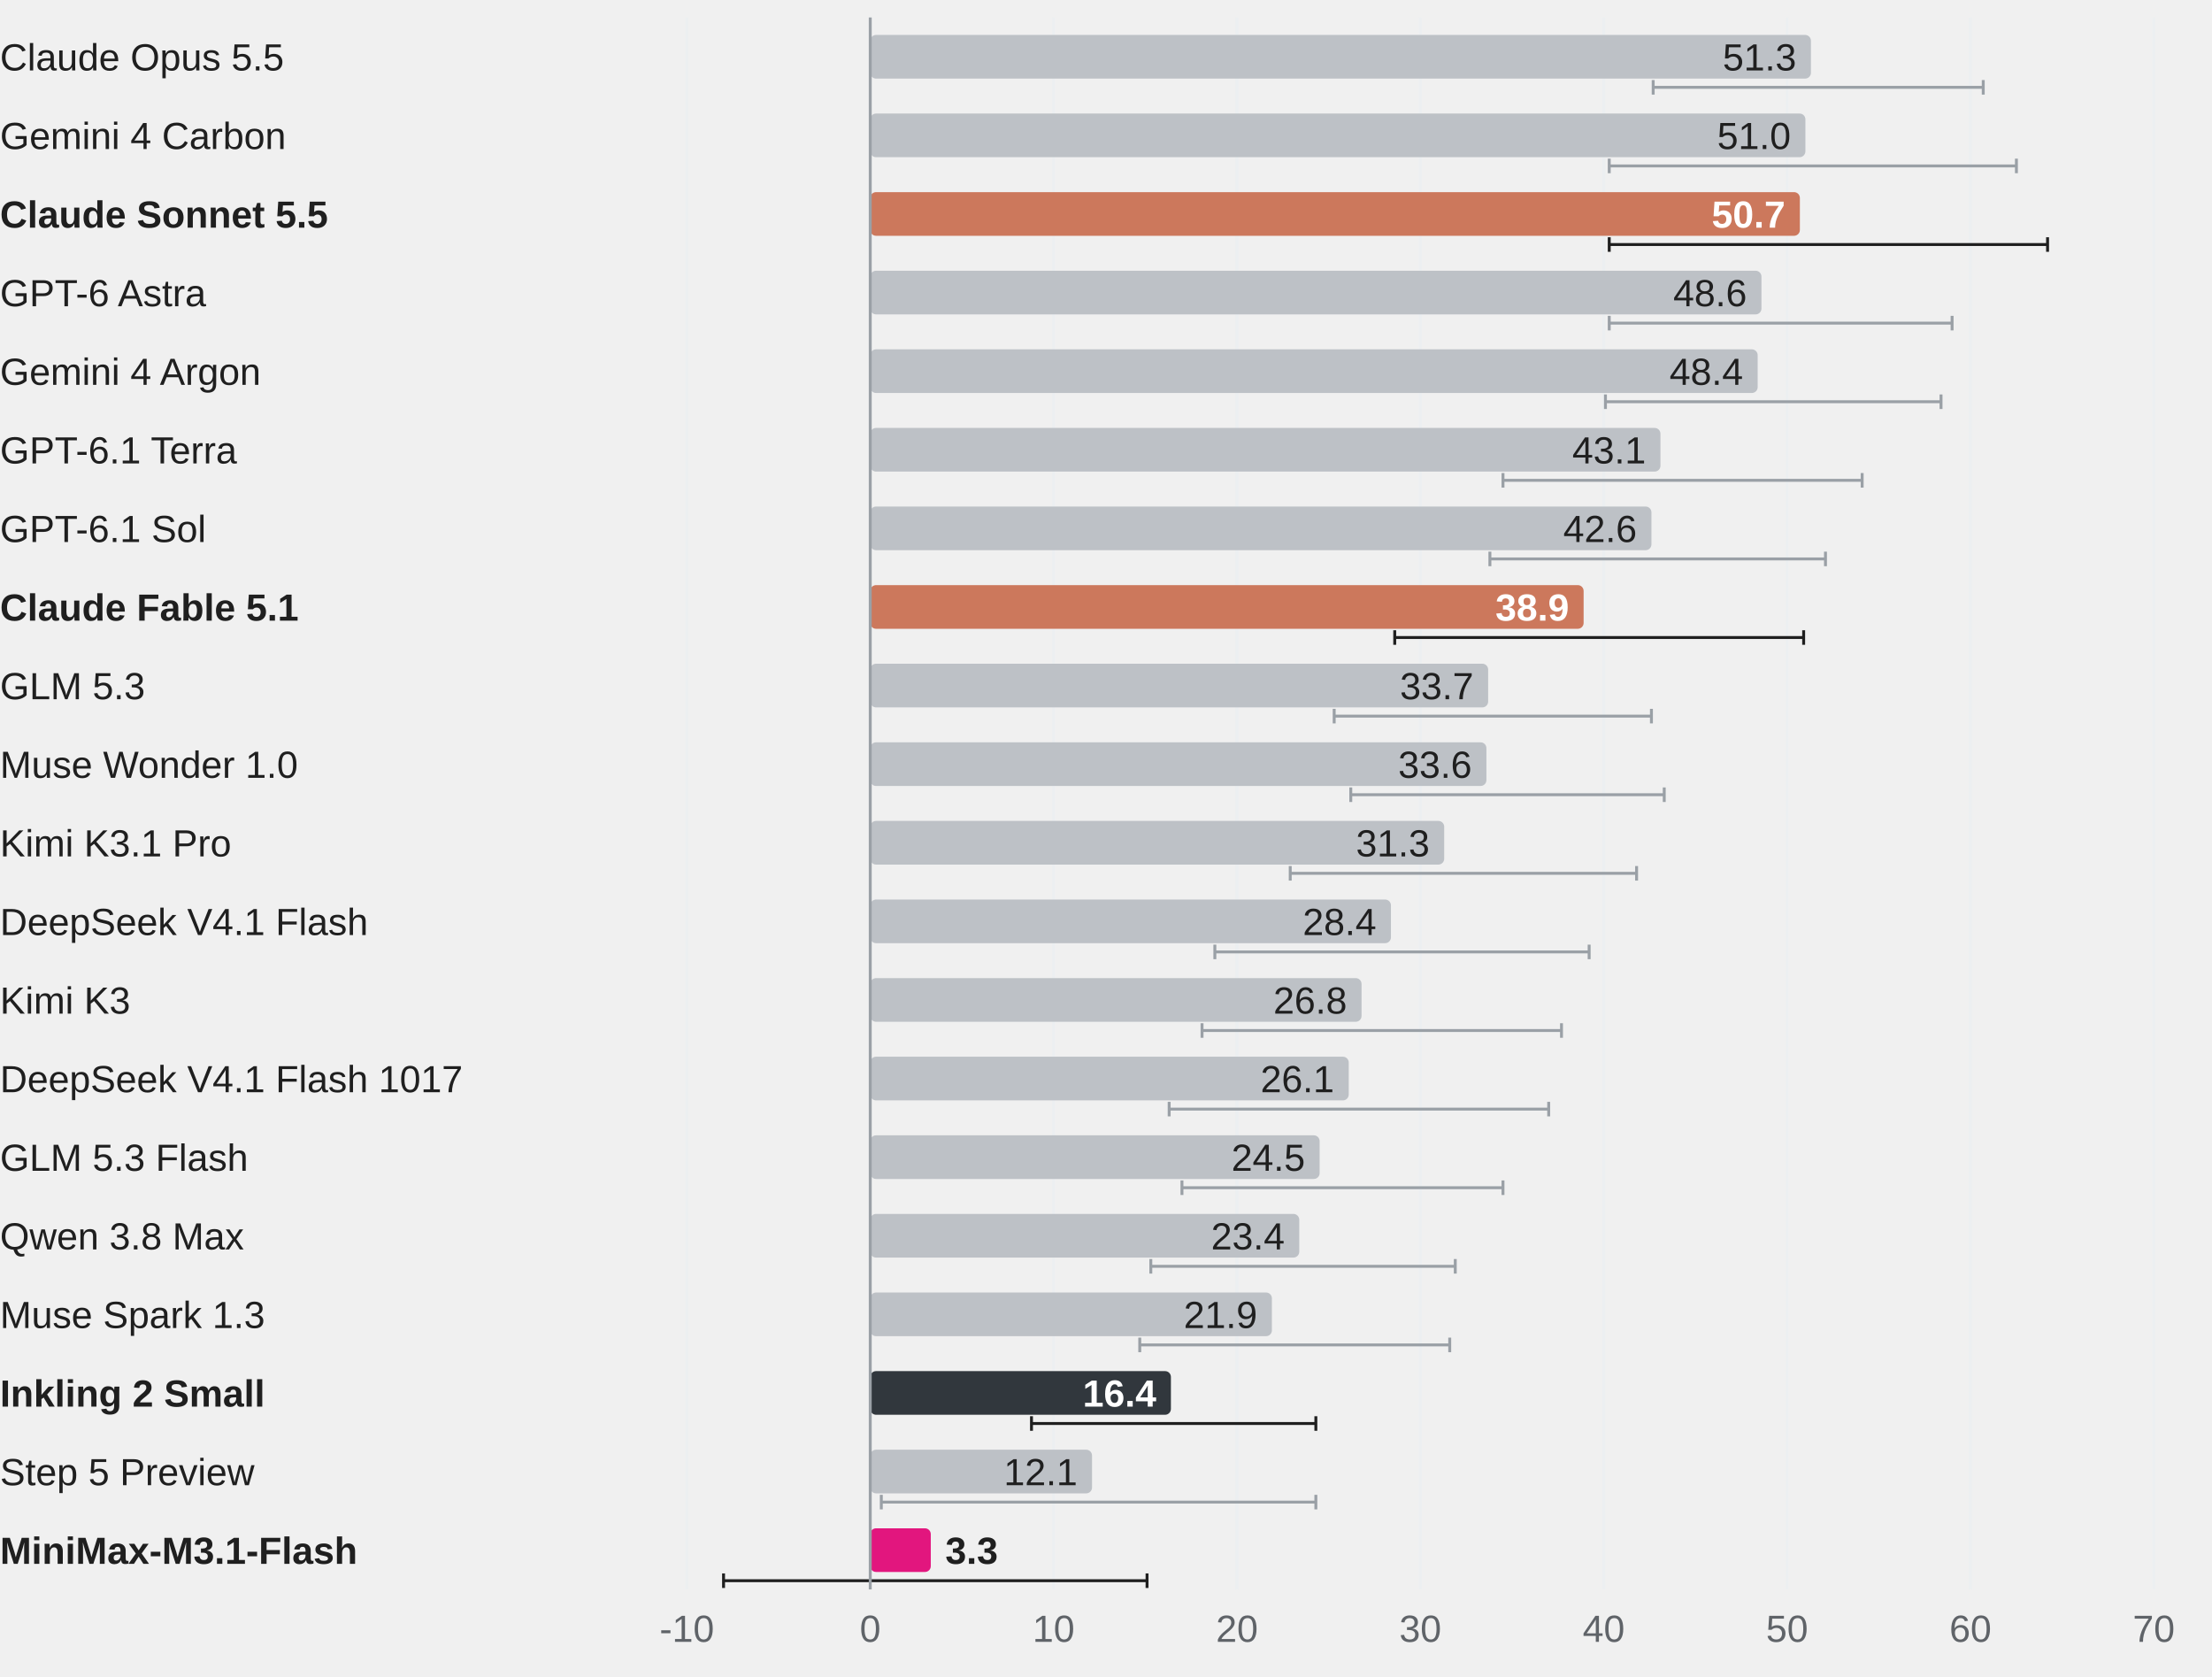
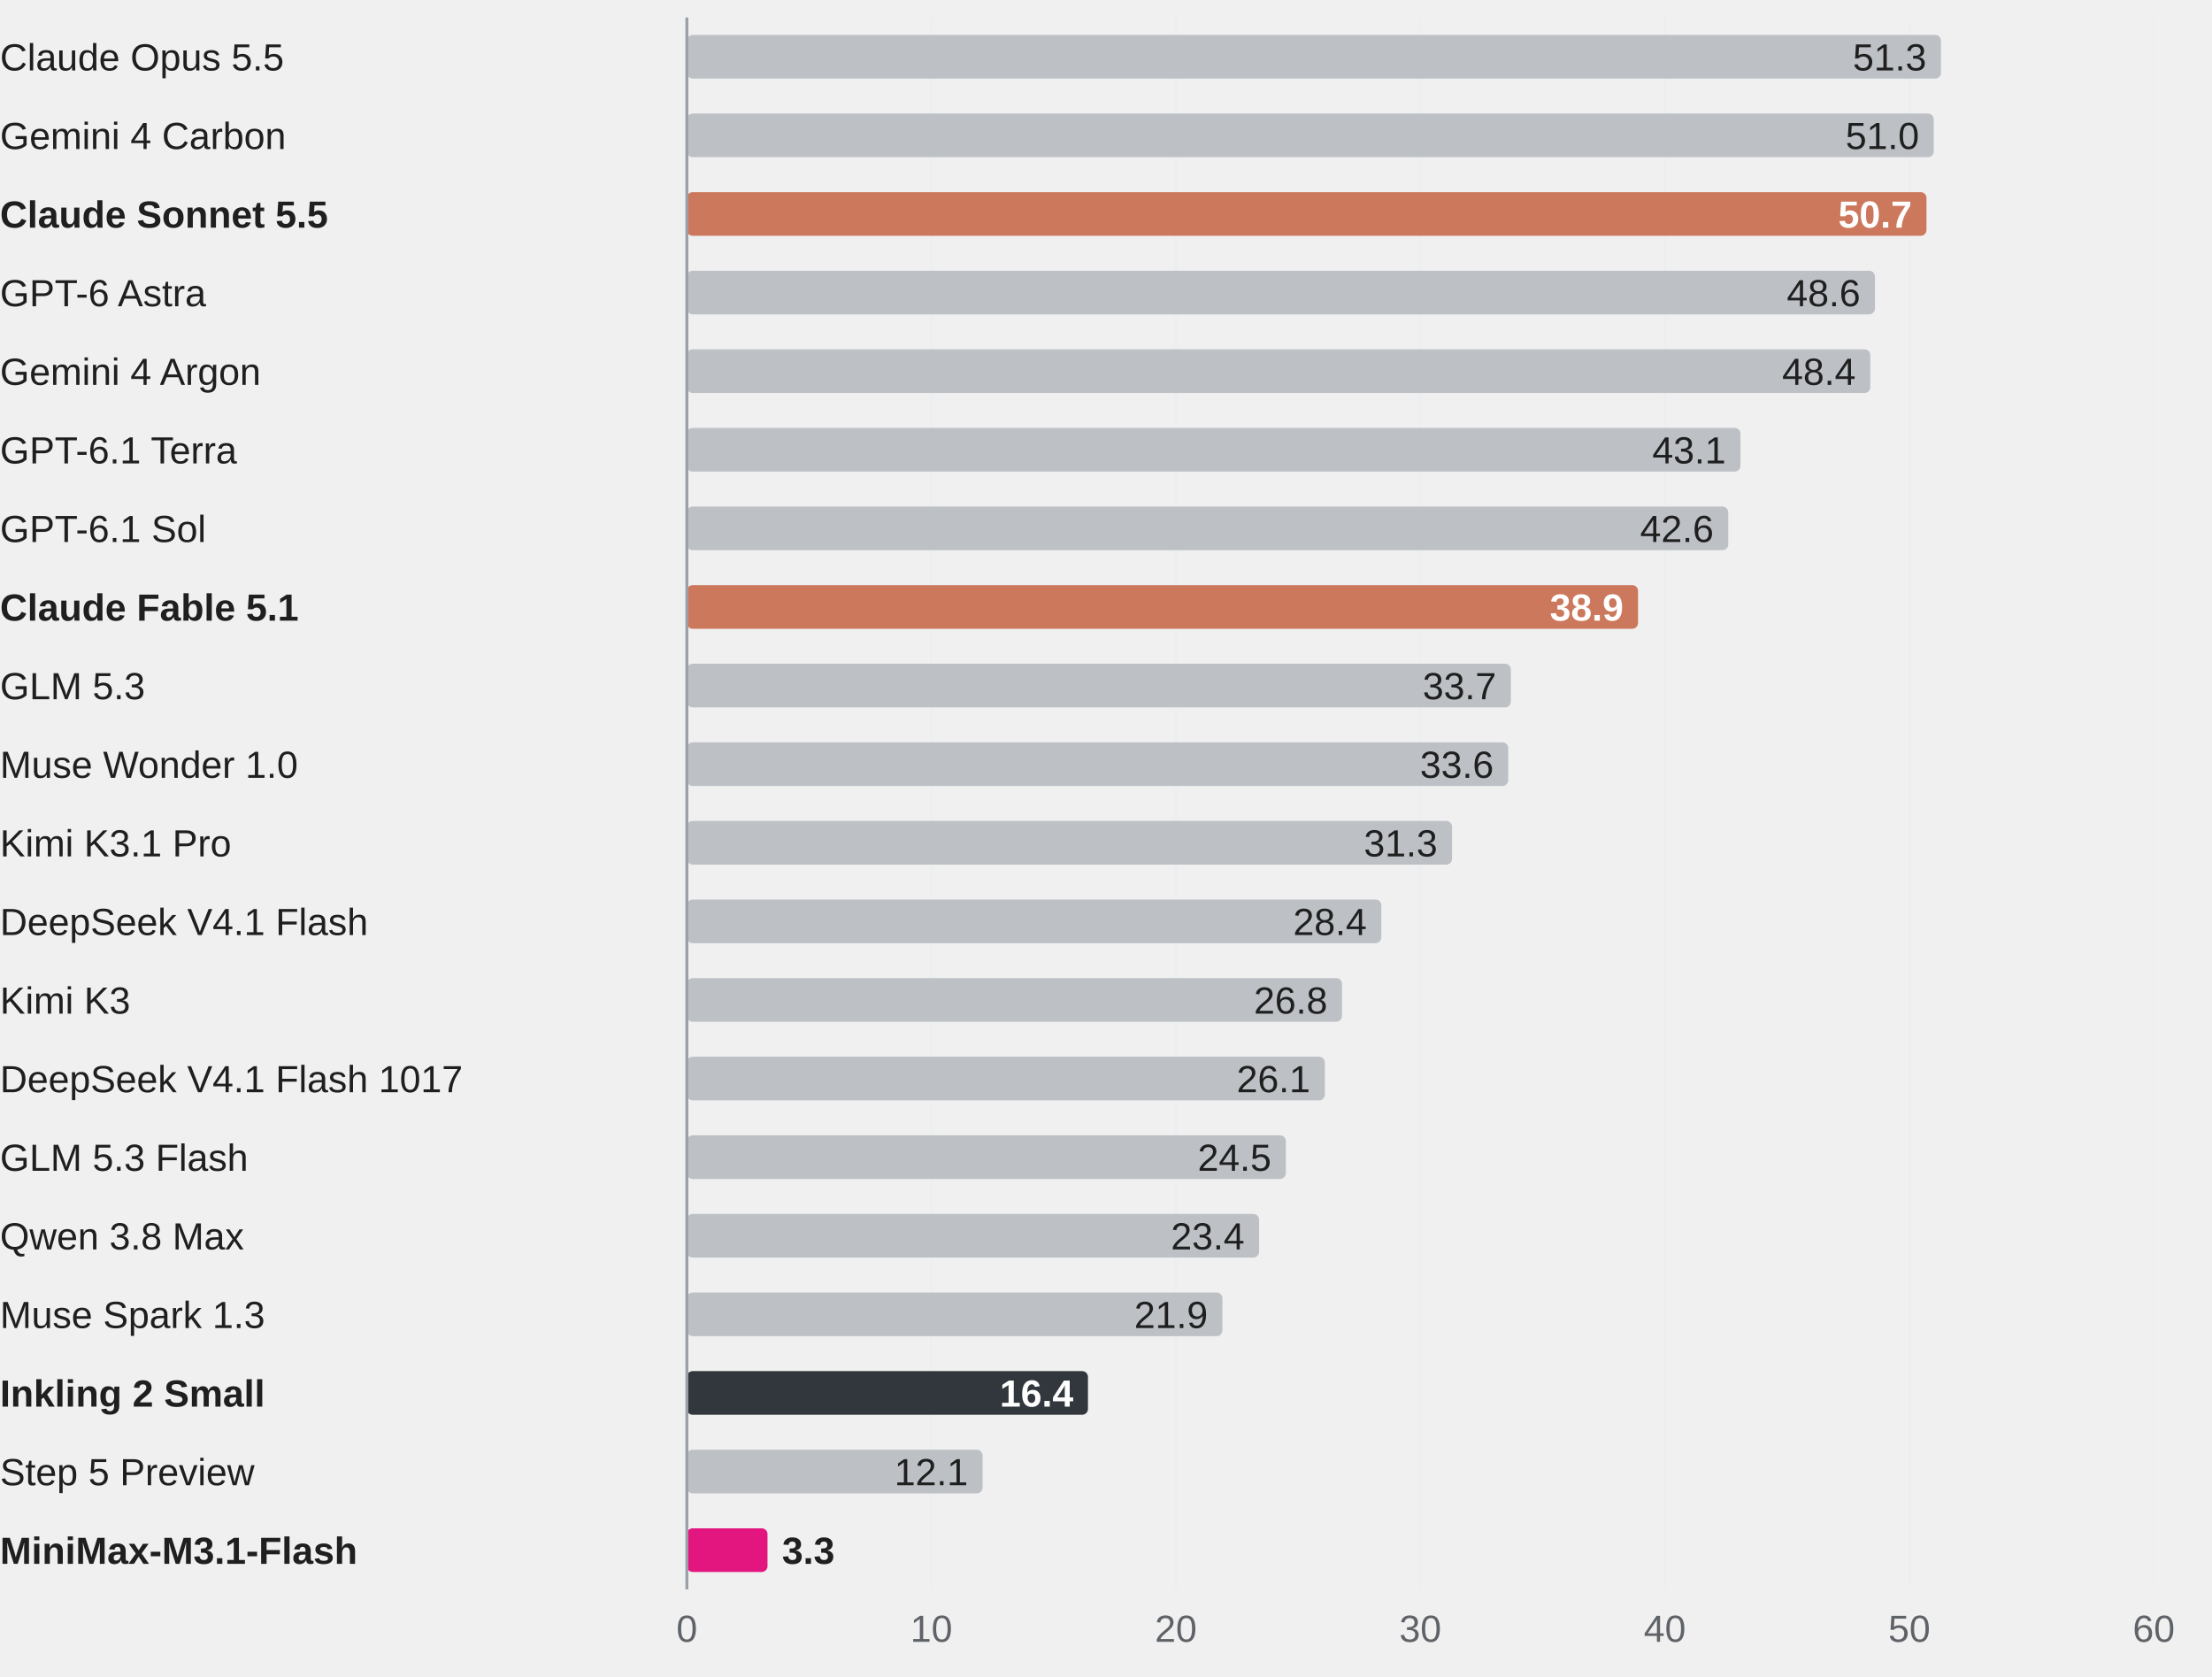
- <svg xmlns="http://www.w3.org/2000/svg" class="wide" viewBox="0 0 760 576" font-family="'Hanken Grotesk', 'Helvetica Neue', Arial, sans-serif" role="img" aria-label="FCI with 90% interval, by model: Claude Opus 5.5 51.3, Gemini 4 Carbon 51.0, Claude Sonnet 5.5 50.7, GPT-6 Astra 48.6, Gemini 4 Argon 48.4, GPT-6.1 Terra 43.1, GPT-6.1 Sol 42.6, Claude Fable 5.1 38.9, GLM 5.3 33.7, Muse Wonder 1.0 33.6, Kimi K3.1 Pro 31.3, DeepSeek V4.1 Flash 28.4, Kimi K3 26.8, DeepSeek V4.1 Flash 1017 26.1, GLM 5.3 Flash 24.5, Qwen 3.8 Max 23.4, Muse Spark 1.3 21.9, Inkling 2 Small 16.4, Step 5 Preview 12.1, MiniMax-M3.1-Flash 3.3.">
+ <svg xmlns="http://www.w3.org/2000/svg" class="wide" viewBox="0 0 760 576" font-family="'Hanken Grotesk', 'Helvetica Neue', Arial, sans-serif" role="img" aria-label="FCI by model: Claude Opus 5.5 51.3, Gemini 4 Carbon 51.0, Claude Sonnet 5.5 50.7, GPT-6 Astra 48.6, Gemini 4 Argon 48.4, GPT-6.1 Terra 43.1, GPT-6.1 Sol 42.6, Claude Fable 5.1 38.9, GLM 5.3 33.7, Muse Wonder 1.0 33.6, Kimi K3.1 Pro 31.3, DeepSeek V4.1 Flash 28.4, Kimi K3 26.8, DeepSeek V4.1 Flash 1017 26.1, GLM 5.3 Flash 24.5, Qwen 3.8 Max 23.4, Muse Spark 1.3 21.9, Inkling 2 Small 16.4, Step 5 Preview 12.1, MiniMax-M3.1-Flash 3.3.">
  <line x1="236.0" x2="236.0" y1="6" y2="546" stroke="#eceff1" stroke-width="1" />
-   <text x="236.0" y="564.0" font-size="13" font-weight="400" fill="#5f6368" text-anchor="middle">-10</text>
-   <line x1="299.0" x2="299.0" y1="6" y2="546" stroke="#eceff1" stroke-width="1" />
-   <text x="299.0" y="564.0" font-size="13" font-weight="400" fill="#5f6368" text-anchor="middle">0</text>
-   <line x1="362.0" x2="362.0" y1="6" y2="546" stroke="#eceff1" stroke-width="1" />
-   <text x="362.0" y="564.0" font-size="13" font-weight="400" fill="#5f6368" text-anchor="middle">10</text>
-   <line x1="425.0" x2="425.0" y1="6" y2="546" stroke="#eceff1" stroke-width="1" />
-   <text x="425.0" y="564.0" font-size="13" font-weight="400" fill="#5f6368" text-anchor="middle">20</text>
+   <text x="236.0" y="564.0" font-size="13" font-weight="400" fill="#5f6368" text-anchor="middle">0</text>
+   <line x1="320.0" x2="320.0" y1="6" y2="546" stroke="#eceff1" stroke-width="1" />
+   <text x="320.0" y="564.0" font-size="13" font-weight="400" fill="#5f6368" text-anchor="middle">10</text>
+   <line x1="404.0" x2="404.0" y1="6" y2="546" stroke="#eceff1" stroke-width="1" />
+   <text x="404.0" y="564.0" font-size="13" font-weight="400" fill="#5f6368" text-anchor="middle">20</text>
  <line x1="488.0" x2="488.0" y1="6" y2="546" stroke="#eceff1" stroke-width="1" />
  <text x="488.0" y="564.0" font-size="13" font-weight="400" fill="#5f6368" text-anchor="middle">30</text>
-   <line x1="551.0" x2="551.0" y1="6" y2="546" stroke="#eceff1" stroke-width="1" />
-   <text x="551.0" y="564.0" font-size="13" font-weight="400" fill="#5f6368" text-anchor="middle">40</text>
-   <line x1="614.0" x2="614.0" y1="6" y2="546" stroke="#eceff1" stroke-width="1" />
-   <text x="614.0" y="564.0" font-size="13" font-weight="400" fill="#5f6368" text-anchor="middle">50</text>
-   <line x1="677.0" x2="677.0" y1="6" y2="546" stroke="#eceff1" stroke-width="1" />
-   <text x="677.0" y="564.0" font-size="13" font-weight="400" fill="#5f6368" text-anchor="middle">60</text>
+   <line x1="572.0" x2="572.0" y1="6" y2="546" stroke="#eceff1" stroke-width="1" />
+   <text x="572.0" y="564.0" font-size="13" font-weight="400" fill="#5f6368" text-anchor="middle">40</text>
+   <line x1="656.0" x2="656.0" y1="6" y2="546" stroke="#eceff1" stroke-width="1" />
+   <text x="656.0" y="564.0" font-size="13" font-weight="400" fill="#5f6368" text-anchor="middle">50</text>
  <line x1="740.0" x2="740.0" y1="6" y2="546" stroke="#eceff1" stroke-width="1" />
-   <text x="740.0" y="564.0" font-size="13" font-weight="400" fill="#5f6368" text-anchor="middle">70</text>
+   <text x="740.0" y="564.0" font-size="13" font-weight="400" fill="#5f6368" text-anchor="middle">60</text>
  <text x="0.0" y="24.2" font-size="13" font-weight="400" fill="#1f1f1f">Claude Opus 5.5</text>
-   <rect x="299.0" y="12.0" width="323.2" height="15" rx="2" fill="#bdc1c6" />
-   <line x1="568.0" x2="681.4" y1="30.0" y2="30.0" stroke="#9aa0a6" stroke-width="1" />
-   <line x1="568.0" x2="568.0" y1="27.5" y2="32.5" stroke="#9aa0a6" stroke-width="1" />
-   <line x1="681.4" x2="681.4" y1="27.5" y2="32.5" stroke="#9aa0a6" stroke-width="1" />
-   <text x="617.2" y="24.2" font-size="13" font-weight="500" fill="#1f1f1f" text-anchor="end">51.3</text>
+   <rect x="236.0" y="12.0" width="430.9" height="15" rx="2" fill="#bdc1c6" />
+   <text x="661.9" y="24.2" font-size="13" font-weight="500" fill="#1f1f1f" text-anchor="end">51.3</text>
  <text x="0.0" y="51.2" font-size="13" font-weight="400" fill="#1f1f1f">Gemini 4 Carbon</text>
-   <rect x="299.0" y="39.0" width="321.3" height="15" rx="2" fill="#bdc1c6" />
-   <line x1="552.9" x2="692.8" y1="57.0" y2="57.0" stroke="#9aa0a6" stroke-width="1" />
-   <line x1="552.9" x2="552.9" y1="54.5" y2="59.5" stroke="#9aa0a6" stroke-width="1" />
-   <line x1="692.8" x2="692.8" y1="54.5" y2="59.5" stroke="#9aa0a6" stroke-width="1" />
-   <text x="615.3" y="51.2" font-size="13" font-weight="500" fill="#1f1f1f" text-anchor="end">51.0</text>
+   <rect x="236.0" y="39.0" width="428.4" height="15" rx="2" fill="#bdc1c6" />
+   <text x="659.4" y="51.2" font-size="13" font-weight="500" fill="#1f1f1f" text-anchor="end">51.0</text>
  <text x="0.0" y="78.2" font-size="13" font-weight="600" fill="#1f1f1f">Claude Sonnet 5.5</text>
-   <rect x="299.0" y="66.0" width="319.4" height="15" rx="2" fill="#cc785c" />
-   <line x1="552.9" x2="703.5" y1="84.0" y2="84.0" stroke="#1f1f1f" stroke-width="1" />
-   <line x1="552.9" x2="552.9" y1="81.5" y2="86.5" stroke="#1f1f1f" stroke-width="1" />
-   <line x1="703.5" x2="703.5" y1="81.5" y2="86.5" stroke="#1f1f1f" stroke-width="1" />
-   <text x="613.4" y="78.2" font-size="13" font-weight="600" fill="#fff" text-anchor="end">50.7</text>
+   <rect x="236.0" y="66.0" width="425.9" height="15" rx="2" fill="#cc785c" />
+   <text x="656.9" y="78.2" font-size="13" font-weight="600" fill="#fff" text-anchor="end">50.7</text>
  <text x="0.0" y="105.2" font-size="13" font-weight="400" fill="#1f1f1f">GPT-6 Astra</text>
-   <rect x="299.0" y="93.0" width="306.2" height="15" rx="2" fill="#bdc1c6" />
-   <line x1="552.9" x2="670.7" y1="111.0" y2="111.0" stroke="#9aa0a6" stroke-width="1" />
-   <line x1="552.9" x2="552.9" y1="108.5" y2="113.5" stroke="#9aa0a6" stroke-width="1" />
-   <line x1="670.7" x2="670.7" y1="108.5" y2="113.5" stroke="#9aa0a6" stroke-width="1" />
-   <text x="600.2" y="105.2" font-size="13" font-weight="500" fill="#1f1f1f" text-anchor="end">48.6</text>
+   <rect x="236.0" y="93.0" width="408.2" height="15" rx="2" fill="#bdc1c6" />
+   <text x="639.2" y="105.2" font-size="13" font-weight="500" fill="#1f1f1f" text-anchor="end">48.6</text>
  <text x="0.0" y="132.2" font-size="13" font-weight="400" fill="#1f1f1f">Gemini 4 Argon</text>
-   <rect x="299.0" y="120.0" width="304.9" height="15" rx="2" fill="#bdc1c6" />
-   <line x1="551.6" x2="666.9" y1="138.0" y2="138.0" stroke="#9aa0a6" stroke-width="1" />
-   <line x1="551.6" x2="551.6" y1="135.5" y2="140.5" stroke="#9aa0a6" stroke-width="1" />
-   <line x1="666.9" x2="666.9" y1="135.5" y2="140.5" stroke="#9aa0a6" stroke-width="1" />
-   <text x="598.9" y="132.2" font-size="13" font-weight="500" fill="#1f1f1f" text-anchor="end">48.4</text>
+   <rect x="236.0" y="120.0" width="406.6" height="15" rx="2" fill="#bdc1c6" />
+   <text x="637.6" y="132.2" font-size="13" font-weight="500" fill="#1f1f1f" text-anchor="end">48.4</text>
  <text x="0.0" y="159.2" font-size="13" font-weight="400" fill="#1f1f1f">GPT-6.1 Terra</text>
-   <rect x="299.0" y="147.0" width="271.5" height="15" rx="2" fill="#bdc1c6" />
-   <line x1="516.4" x2="639.8" y1="165.0" y2="165.0" stroke="#9aa0a6" stroke-width="1" />
-   <line x1="516.4" x2="516.4" y1="162.5" y2="167.5" stroke="#9aa0a6" stroke-width="1" />
-   <line x1="639.8" x2="639.8" y1="162.5" y2="167.5" stroke="#9aa0a6" stroke-width="1" />
-   <text x="565.5" y="159.2" font-size="13" font-weight="500" fill="#1f1f1f" text-anchor="end">43.1</text>
+   <rect x="236.0" y="147.0" width="362.0" height="15" rx="2" fill="#bdc1c6" />
+   <text x="593.0" y="159.2" font-size="13" font-weight="500" fill="#1f1f1f" text-anchor="end">43.1</text>
  <text x="0.0" y="186.2" font-size="13" font-weight="400" fill="#1f1f1f">GPT-6.1 Sol</text>
-   <rect x="299.0" y="174.0" width="268.4" height="15" rx="2" fill="#bdc1c6" />
-   <line x1="511.9" x2="627.2" y1="192.0" y2="192.0" stroke="#9aa0a6" stroke-width="1" />
-   <line x1="511.9" x2="511.9" y1="189.5" y2="194.5" stroke="#9aa0a6" stroke-width="1" />
-   <line x1="627.2" x2="627.2" y1="189.5" y2="194.5" stroke="#9aa0a6" stroke-width="1" />
-   <text x="562.4" y="186.2" font-size="13" font-weight="500" fill="#1f1f1f" text-anchor="end">42.6</text>
+   <rect x="236.0" y="174.0" width="357.8" height="15" rx="2" fill="#bdc1c6" />
+   <text x="588.8" y="186.2" font-size="13" font-weight="500" fill="#1f1f1f" text-anchor="end">42.6</text>
  <text x="0.0" y="213.2" font-size="13" font-weight="600" fill="#1f1f1f">Claude Fable 5.1</text>
-   <rect x="299.0" y="201.0" width="245.1" height="15" rx="2" fill="#cc785c" />
-   <line x1="479.2" x2="619.7" y1="219.0" y2="219.0" stroke="#1f1f1f" stroke-width="1" />
-   <line x1="479.2" x2="479.2" y1="216.5" y2="221.5" stroke="#1f1f1f" stroke-width="1" />
-   <line x1="619.7" x2="619.7" y1="216.5" y2="221.5" stroke="#1f1f1f" stroke-width="1" />
-   <text x="539.1" y="213.2" font-size="13" font-weight="600" fill="#fff" text-anchor="end">38.9</text>
+   <rect x="236.0" y="201.0" width="326.8" height="15" rx="2" fill="#cc785c" />
+   <text x="557.8" y="213.2" font-size="13" font-weight="600" fill="#fff" text-anchor="end">38.9</text>
  <text x="0.0" y="240.2" font-size="13" font-weight="400" fill="#1f1f1f">GLM 5.3</text>
-   <rect x="299.0" y="228.0" width="212.3" height="15" rx="2" fill="#bdc1c6" />
-   <line x1="458.4" x2="567.4" y1="246.0" y2="246.0" stroke="#9aa0a6" stroke-width="1" />
-   <line x1="458.4" x2="458.4" y1="243.5" y2="248.5" stroke="#9aa0a6" stroke-width="1" />
-   <line x1="567.4" x2="567.4" y1="243.5" y2="248.5" stroke="#9aa0a6" stroke-width="1" />
-   <text x="506.3" y="240.2" font-size="13" font-weight="500" fill="#1f1f1f" text-anchor="end">33.7</text>
+   <rect x="236.0" y="228.0" width="283.1" height="15" rx="2" fill="#bdc1c6" />
+   <text x="514.1" y="240.2" font-size="13" font-weight="500" fill="#1f1f1f" text-anchor="end">33.7</text>
  <text x="0.0" y="267.2" font-size="13" font-weight="400" fill="#1f1f1f">Muse Wonder 1.0</text>
-   <rect x="299.0" y="255.0" width="211.7" height="15" rx="2" fill="#bdc1c6" />
-   <line x1="464.1" x2="571.8" y1="273.0" y2="273.0" stroke="#9aa0a6" stroke-width="1" />
-   <line x1="464.1" x2="464.1" y1="270.5" y2="275.5" stroke="#9aa0a6" stroke-width="1" />
-   <line x1="571.8" x2="571.8" y1="270.5" y2="275.5" stroke="#9aa0a6" stroke-width="1" />
-   <text x="505.7" y="267.2" font-size="13" font-weight="500" fill="#1f1f1f" text-anchor="end">33.6</text>
+   <rect x="236.0" y="255.0" width="282.2" height="15" rx="2" fill="#bdc1c6" />
+   <text x="513.2" y="267.2" font-size="13" font-weight="500" fill="#1f1f1f" text-anchor="end">33.6</text>
  <text x="0.0" y="294.2" font-size="13" font-weight="400" fill="#1f1f1f">Kimi K3.1 Pro</text>
-   <rect x="299.0" y="282.0" width="197.2" height="15" rx="2" fill="#bdc1c6" />
-   <line x1="443.3" x2="562.3" y1="300.0" y2="300.0" stroke="#9aa0a6" stroke-width="1" />
-   <line x1="443.3" x2="443.3" y1="297.5" y2="302.5" stroke="#9aa0a6" stroke-width="1" />
-   <line x1="562.3" x2="562.3" y1="297.5" y2="302.5" stroke="#9aa0a6" stroke-width="1" />
-   <text x="491.2" y="294.2" font-size="13" font-weight="500" fill="#1f1f1f" text-anchor="end">31.3</text>
+   <rect x="236.0" y="282.0" width="262.9" height="15" rx="2" fill="#bdc1c6" />
+   <text x="493.9" y="294.2" font-size="13" font-weight="500" fill="#1f1f1f" text-anchor="end">31.3</text>
  <text x="0.0" y="321.2" font-size="13" font-weight="400" fill="#1f1f1f">DeepSeek V4.1 Flash</text>
-   <rect x="299.0" y="309.0" width="178.9" height="15" rx="2" fill="#bdc1c6" />
-   <line x1="417.4" x2="546.0" y1="327.0" y2="327.0" stroke="#9aa0a6" stroke-width="1" />
-   <line x1="417.4" x2="417.4" y1="324.5" y2="329.5" stroke="#9aa0a6" stroke-width="1" />
-   <line x1="546.0" x2="546.0" y1="324.5" y2="329.5" stroke="#9aa0a6" stroke-width="1" />
-   <text x="472.9" y="321.2" font-size="13" font-weight="500" fill="#1f1f1f" text-anchor="end">28.4</text>
+   <rect x="236.0" y="309.0" width="238.6" height="15" rx="2" fill="#bdc1c6" />
+   <text x="469.6" y="321.2" font-size="13" font-weight="500" fill="#1f1f1f" text-anchor="end">28.4</text>
  <text x="0.0" y="348.2" font-size="13" font-weight="400" fill="#1f1f1f">Kimi K3</text>
-   <rect x="299.0" y="336.0" width="168.8" height="15" rx="2" fill="#bdc1c6" />
-   <line x1="413.0" x2="536.5" y1="354.0" y2="354.0" stroke="#9aa0a6" stroke-width="1" />
-   <line x1="413.0" x2="413.0" y1="351.5" y2="356.5" stroke="#9aa0a6" stroke-width="1" />
-   <line x1="536.5" x2="536.5" y1="351.5" y2="356.5" stroke="#9aa0a6" stroke-width="1" />
-   <text x="462.8" y="348.2" font-size="13" font-weight="500" fill="#1f1f1f" text-anchor="end">26.8</text>
+   <rect x="236.0" y="336.0" width="225.1" height="15" rx="2" fill="#bdc1c6" />
+   <text x="456.1" y="348.2" font-size="13" font-weight="500" fill="#1f1f1f" text-anchor="end">26.8</text>
  <text x="0.0" y="375.2" font-size="13" font-weight="400" fill="#1f1f1f">DeepSeek V4.1 Flash 1017</text>
-   <rect x="299.0" y="363.0" width="164.4" height="15" rx="2" fill="#bdc1c6" />
-   <line x1="401.7" x2="532.1" y1="381.0" y2="381.0" stroke="#9aa0a6" stroke-width="1" />
-   <line x1="401.7" x2="401.7" y1="378.5" y2="383.5" stroke="#9aa0a6" stroke-width="1" />
-   <line x1="532.1" x2="532.1" y1="378.5" y2="383.5" stroke="#9aa0a6" stroke-width="1" />
-   <text x="458.4" y="375.2" font-size="13" font-weight="500" fill="#1f1f1f" text-anchor="end">26.1</text>
+   <rect x="236.0" y="363.0" width="219.2" height="15" rx="2" fill="#bdc1c6" />
+   <text x="450.2" y="375.2" font-size="13" font-weight="500" fill="#1f1f1f" text-anchor="end">26.1</text>
  <text x="0.0" y="402.2" font-size="13" font-weight="400" fill="#1f1f1f">GLM 5.3 Flash</text>
-   <rect x="299.0" y="390.0" width="154.4" height="15" rx="2" fill="#bdc1c6" />
-   <line x1="406.1" x2="516.4" y1="408.0" y2="408.0" stroke="#9aa0a6" stroke-width="1" />
-   <line x1="406.1" x2="406.1" y1="405.5" y2="410.5" stroke="#9aa0a6" stroke-width="1" />
-   <line x1="516.4" x2="516.4" y1="405.5" y2="410.5" stroke="#9aa0a6" stroke-width="1" />
-   <text x="448.4" y="402.2" font-size="13" font-weight="500" fill="#1f1f1f" text-anchor="end">24.5</text>
+   <rect x="236.0" y="390.0" width="205.8" height="15" rx="2" fill="#bdc1c6" />
+   <text x="436.8" y="402.2" font-size="13" font-weight="500" fill="#1f1f1f" text-anchor="end">24.5</text>
  <text x="0.0" y="429.2" font-size="13" font-weight="400" fill="#1f1f1f">Qwen 3.8 Max</text>
-   <rect x="299.0" y="417.0" width="147.4" height="15" rx="2" fill="#bdc1c6" />
-   <line x1="395.4" x2="500.0" y1="435.0" y2="435.0" stroke="#9aa0a6" stroke-width="1" />
-   <line x1="395.4" x2="395.4" y1="432.5" y2="437.5" stroke="#9aa0a6" stroke-width="1" />
-   <line x1="500.0" x2="500.0" y1="432.5" y2="437.5" stroke="#9aa0a6" stroke-width="1" />
-   <text x="441.4" y="429.2" font-size="13" font-weight="500" fill="#1f1f1f" text-anchor="end">23.4</text>
+   <rect x="236.0" y="417.0" width="196.6" height="15" rx="2" fill="#bdc1c6" />
+   <text x="427.6" y="429.2" font-size="13" font-weight="500" fill="#1f1f1f" text-anchor="end">23.4</text>
  <text x="0.0" y="456.2" font-size="13" font-weight="400" fill="#1f1f1f">Muse Spark 1.3</text>
-   <rect x="299.0" y="444.0" width="138.0" height="15" rx="2" fill="#bdc1c6" />
-   <line x1="391.6" x2="498.1" y1="462.0" y2="462.0" stroke="#9aa0a6" stroke-width="1" />
-   <line x1="391.6" x2="391.6" y1="459.5" y2="464.5" stroke="#9aa0a6" stroke-width="1" />
-   <line x1="498.1" x2="498.1" y1="459.5" y2="464.5" stroke="#9aa0a6" stroke-width="1" />
-   <text x="432.0" y="456.2" font-size="13" font-weight="500" fill="#1f1f1f" text-anchor="end">21.9</text>
+   <rect x="236.0" y="444.0" width="184.0" height="15" rx="2" fill="#bdc1c6" />
+   <text x="415.0" y="456.2" font-size="13" font-weight="500" fill="#1f1f1f" text-anchor="end">21.9</text>
  <text x="0.0" y="483.2" font-size="13" font-weight="600" fill="#1f1f1f">Inkling 2 Small</text>
-   <rect x="299.0" y="471.0" width="103.3" height="15" rx="2" fill="#31373d" />
-   <line x1="354.4" x2="452.1" y1="489.0" y2="489.0" stroke="#1f1f1f" stroke-width="1" />
-   <line x1="354.4" x2="354.4" y1="486.5" y2="491.5" stroke="#1f1f1f" stroke-width="1" />
-   <line x1="452.1" x2="452.1" y1="486.5" y2="491.5" stroke="#1f1f1f" stroke-width="1" />
-   <text x="397.3" y="483.2" font-size="13" font-weight="600" fill="#fff" text-anchor="end">16.4</text>
+   <rect x="236.0" y="471.0" width="137.8" height="15" rx="2" fill="#31373d" />
+   <text x="368.8" y="483.2" font-size="13" font-weight="600" fill="#fff" text-anchor="end">16.4</text>
  <text x="0.0" y="510.2" font-size="13" font-weight="400" fill="#1f1f1f">Step 5 Preview</text>
-   <rect x="299.0" y="498.0" width="76.2" height="15" rx="2" fill="#bdc1c6" />
-   <line x1="302.8" x2="452.1" y1="516.0" y2="516.0" stroke="#9aa0a6" stroke-width="1" />
-   <line x1="302.8" x2="302.8" y1="513.5" y2="518.5" stroke="#9aa0a6" stroke-width="1" />
-   <line x1="452.1" x2="452.1" y1="513.5" y2="518.5" stroke="#9aa0a6" stroke-width="1" />
-   <text x="370.2" y="510.2" font-size="13" font-weight="500" fill="#1f1f1f" text-anchor="end">12.1</text>
+   <rect x="236.0" y="498.0" width="101.6" height="15" rx="2" fill="#bdc1c6" />
+   <text x="332.6" y="510.2" font-size="13" font-weight="500" fill="#1f1f1f" text-anchor="end">12.1</text>
  <text x="0.0" y="537.2" font-size="13" font-weight="600" fill="#1f1f1f">MiniMax-M3.1-Flash</text>
-   <rect x="299.0" y="525.0" width="20.8" height="15" rx="2" fill="#e2167e" />
-   <line x1="248.6" x2="394.1" y1="543.0" y2="543.0" stroke="#1f1f1f" stroke-width="1" />
-   <line x1="248.6" x2="248.6" y1="540.5" y2="545.5" stroke="#1f1f1f" stroke-width="1" />
-   <line x1="394.1" x2="394.1" y1="540.5" y2="545.5" stroke="#1f1f1f" stroke-width="1" />
-   <text x="324.8" y="537.2" font-size="13" font-weight="600" fill="#1f1f1f">3.3</text>
-   <line x1="299.0" x2="299.0" y1="6" y2="546" stroke="#9aa0a6" stroke-width="1" />
+   <rect x="236.0" y="525.0" width="27.7" height="15" rx="2" fill="#e2167e" />
+   <text x="268.7" y="537.2" font-size="13" font-weight="600" fill="#1f1f1f">3.3</text>
+   <line x1="236.0" x2="236.0" y1="6" y2="546" stroke="#9aa0a6" stroke-width="1" />
</svg>
